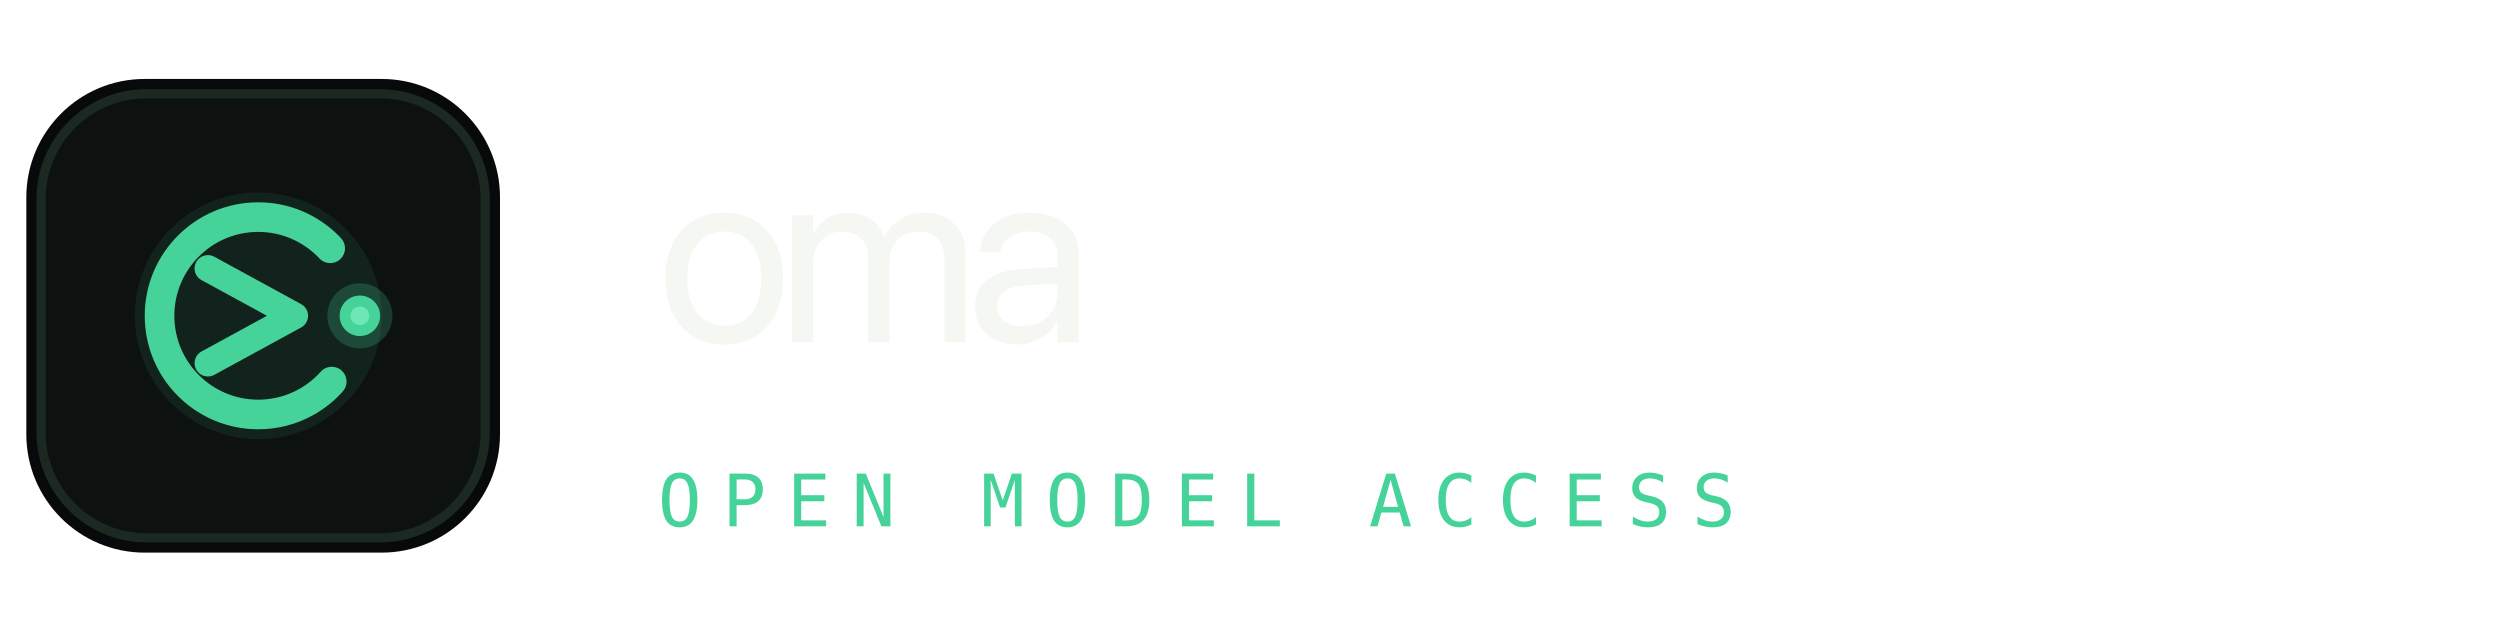
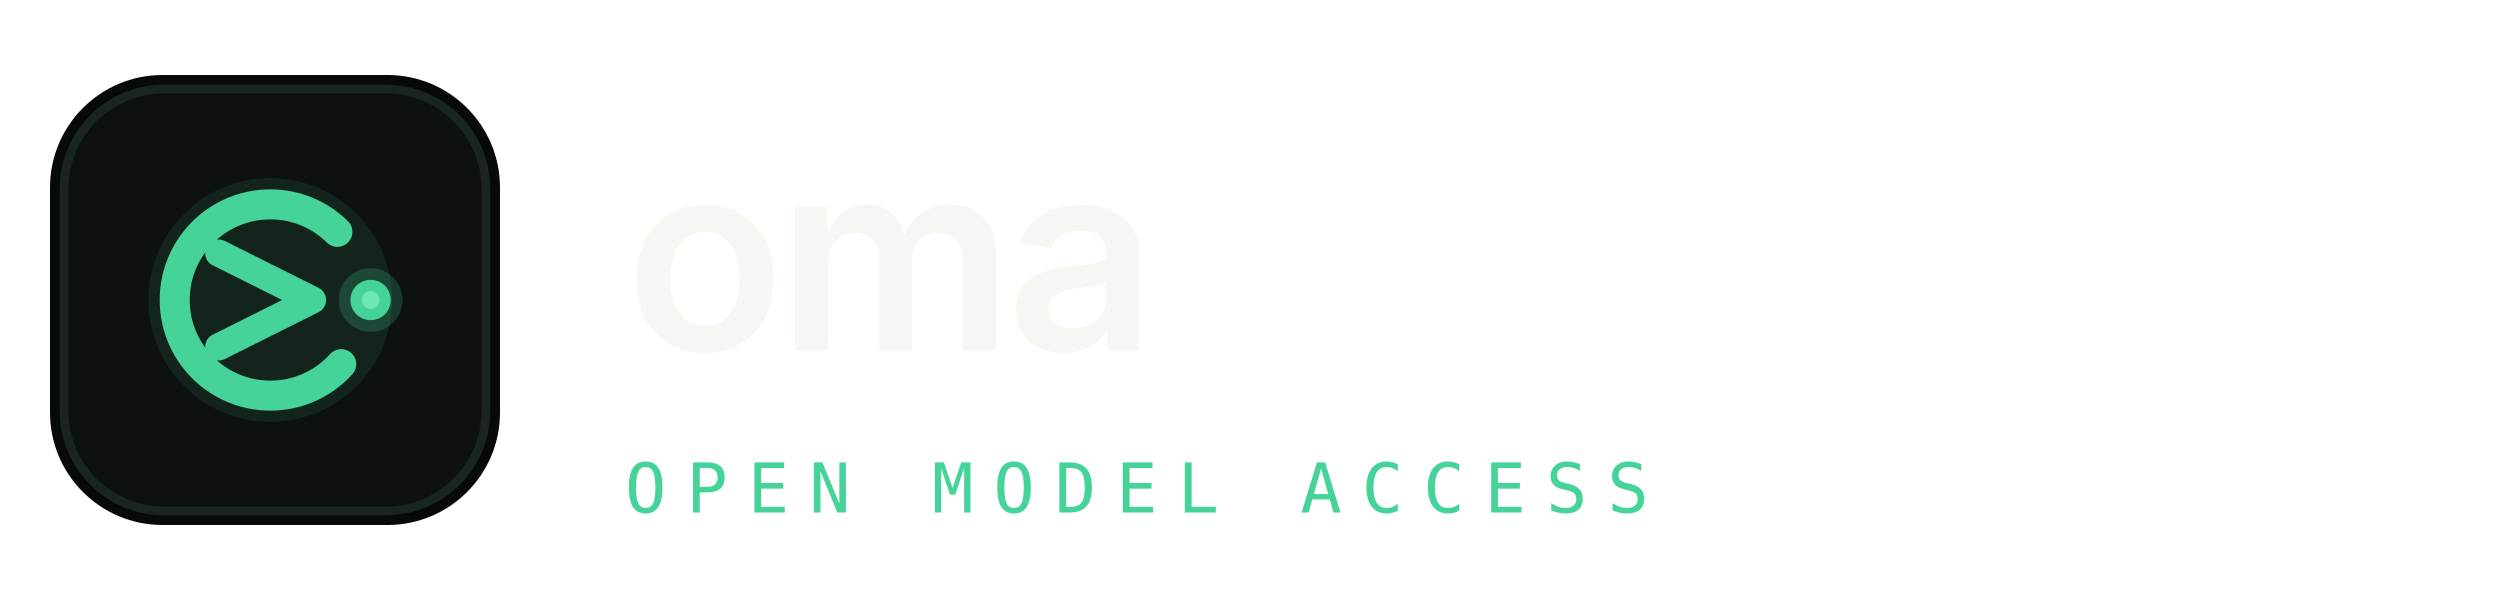
- <svg xmlns="http://www.w3.org/2000/svg" viewBox="0 0 380 96" fill="none">
-   <g transform="translate(4 12)">
+ <svg xmlns="http://www.w3.org/2000/svg" viewBox="0 0 400 96" fill="none">
+   <g transform="translate(8 12)">
    <rect width="72" height="72" rx="18" fill="#07090a" />
-     <rect x="2.25" y="2.25" width="67.5" height="67.5" rx="16" fill="#0d1110" stroke="#1c2822" stroke-width="1.4" />
+     <rect x="2.25" y="2.25" width="67.5" height="67.5" rx="16" fill="#0d1110" stroke="#1a2420" stroke-width="1.4" />
    <g transform="translate(12 12) scale(1.5)">
-       <circle cx="15.5" cy="16" r="12.5" fill="#46d39a" opacity="0.09" />
-       <circle cx="15.5" cy="16" r="10" stroke="#46d39a" stroke-width="3" stroke-linecap="round" stroke-dasharray="48 14.6" stroke-dashoffset="-7.3" />
-       <path d="M10.4 11.2 L19.2 16 L10.4 20.8" stroke="#46d39a" stroke-width="2.7" stroke-linecap="round" stroke-linejoin="round" fill="none" />
-       <circle cx="25.8" cy="16" r="3.3" fill="#46d39a" opacity="0.22" />
-       <circle cx="25.8" cy="16" r="2.05" fill="#46d39a" />
-       <circle cx="25.8" cy="16" r="0.95" fill="#6ee7b7" />
+       <circle cx="15.5" cy="16" r="13" fill="#46d39a" opacity="0.1" />
+       <circle cx="15.5" cy="16" r="10.2" stroke="#46d39a" stroke-width="3.2" stroke-linecap="round" stroke-dasharray="48.5 15" stroke-dashoffset="-7.5" />
+       <path d="M10 11 L20 16 L10 21" stroke="#46d39a" stroke-width="2.9" stroke-linecap="round" stroke-linejoin="round" fill="none" />
+       <circle cx="26.2" cy="16" r="3.4" fill="#46d39a" opacity="0.2" />
+       <circle cx="26.2" cy="16" r="2.15" fill="#46d39a" />
+       <circle cx="26.2" cy="16" r="0.95" fill="#6ee7b7" />
    </g>
  </g>
-   <g fill="#f5f7f3" transform="translate(100 12)">
-     <path d="M10.094 40.371Q7.422 40.371 5.409 39.146Q3.396 37.922 2.273 35.667Q1.15 33.413 1.15 30.352V30.314Q1.15 27.234 2.273 24.999Q3.396 22.763 5.409 21.547Q7.422 20.332 10.075 20.332Q12.747 20.332 14.76 21.547Q16.773 22.763 17.896 24.999Q19.019 27.234 19.019 30.314V30.352Q19.019 33.432 17.896 35.677Q16.773 37.922 14.77 39.146Q12.766 40.371 10.094 40.371ZM10.112 37.514Q11.819 37.514 13.072 36.669Q14.324 35.825 15.02 34.22Q15.716 32.615 15.716 30.352V30.314Q15.716 28.051 15.02 26.455Q14.324 24.859 13.053 24.024Q11.782 23.189 10.075 23.189Q8.405 23.189 7.134 24.034Q5.863 24.878 5.158 26.464Q4.453 28.051 4.453 30.314V30.352Q4.453 32.615 5.158 34.22Q5.863 35.825 7.134 36.669Q8.405 37.514 10.112 37.514Z M20.366 40.0V20.703H23.594V23.523H23.668Q24.318 22.095 25.709 21.213Q27.101 20.332 28.956 20.332Q30.274 20.332 31.341 20.768Q32.408 21.204 33.187 22.03Q33.966 22.855 34.374 24.043H34.449Q34.987 22.874 35.887 22.048Q36.787 21.223 37.965 20.777Q39.143 20.332 40.497 20.332Q42.409 20.332 43.819 21.121Q45.229 21.909 46.008 23.329Q46.788 24.748 46.788 26.678V40.0H43.559V27.42Q43.559 26.084 43.086 25.138Q42.613 24.191 41.722 23.69Q40.831 23.189 39.551 23.189Q38.271 23.189 37.288 23.774Q36.304 24.358 35.747 25.388Q35.191 26.418 35.191 27.735V40.0H31.962V27.067Q31.962 25.898 31.471 25.026Q30.979 24.154 30.098 23.672Q29.216 23.189 28.01 23.189Q26.73 23.189 25.737 23.811Q24.745 24.433 24.169 25.49Q23.594 26.548 23.594 27.902V40.0Z M54.629 40.371Q52.718 40.371 51.27 39.647Q49.823 38.924 49.016 37.606Q48.209 36.289 48.209 34.545V34.508Q48.209 32.856 49.034 31.65Q49.86 30.444 51.428 29.739Q52.996 29.034 55.204 28.904L62.347 28.496V31.001L55.575 31.409Q53.645 31.521 52.578 32.337Q51.512 33.153 51.512 34.508V34.545Q51.512 35.937 52.56 36.753Q53.608 37.569 55.352 37.569Q56.874 37.569 58.089 36.929Q59.304 36.289 60.019 35.176Q60.733 34.062 60.733 32.671V26.975Q60.733 25.212 59.629 24.201Q58.525 23.189 56.503 23.189Q54.647 23.189 53.506 23.997Q52.365 24.804 52.087 26.103L52.05 26.27H48.932L48.951 26.065Q49.099 24.47 50.036 23.171Q50.973 21.872 52.625 21.102Q54.276 20.332 56.54 20.332Q58.822 20.332 60.483 21.111Q62.143 21.891 63.053 23.31Q63.962 24.729 63.962 26.659V40.0H60.733V36.864H60.659Q60.102 37.922 59.175 38.71Q58.247 39.499 57.087 39.935Q55.928 40.371 54.629 40.371Z" />
-   </g>
-   <text x="100" y="80" font-family="ui-monospace, SFMono-Regular, Menlo, Monaco, Consolas, monospace" font-weight="500" font-size="11" fill="#46d39a" letter-spacing="3.2">OPEN MODEL ACCESS</text>
+   <text x="100" y="56" font-family="-apple-system, BlinkMacSystemFont, 'SF Pro Display', 'Segoe UI', ui-sans-serif, system-ui, sans-serif" font-weight="600" font-size="42" fill="#f5f7f3" letter-spacing="-1.2">oma</text>
+   <text x="100" y="82" font-family="ui-monospace, SFMono-Regular, Menlo, Monaco, Consolas, monospace" font-weight="500" font-size="11" fill="#46d39a" letter-spacing="3.2">OPEN MODEL ACCESS</text>
</svg>
